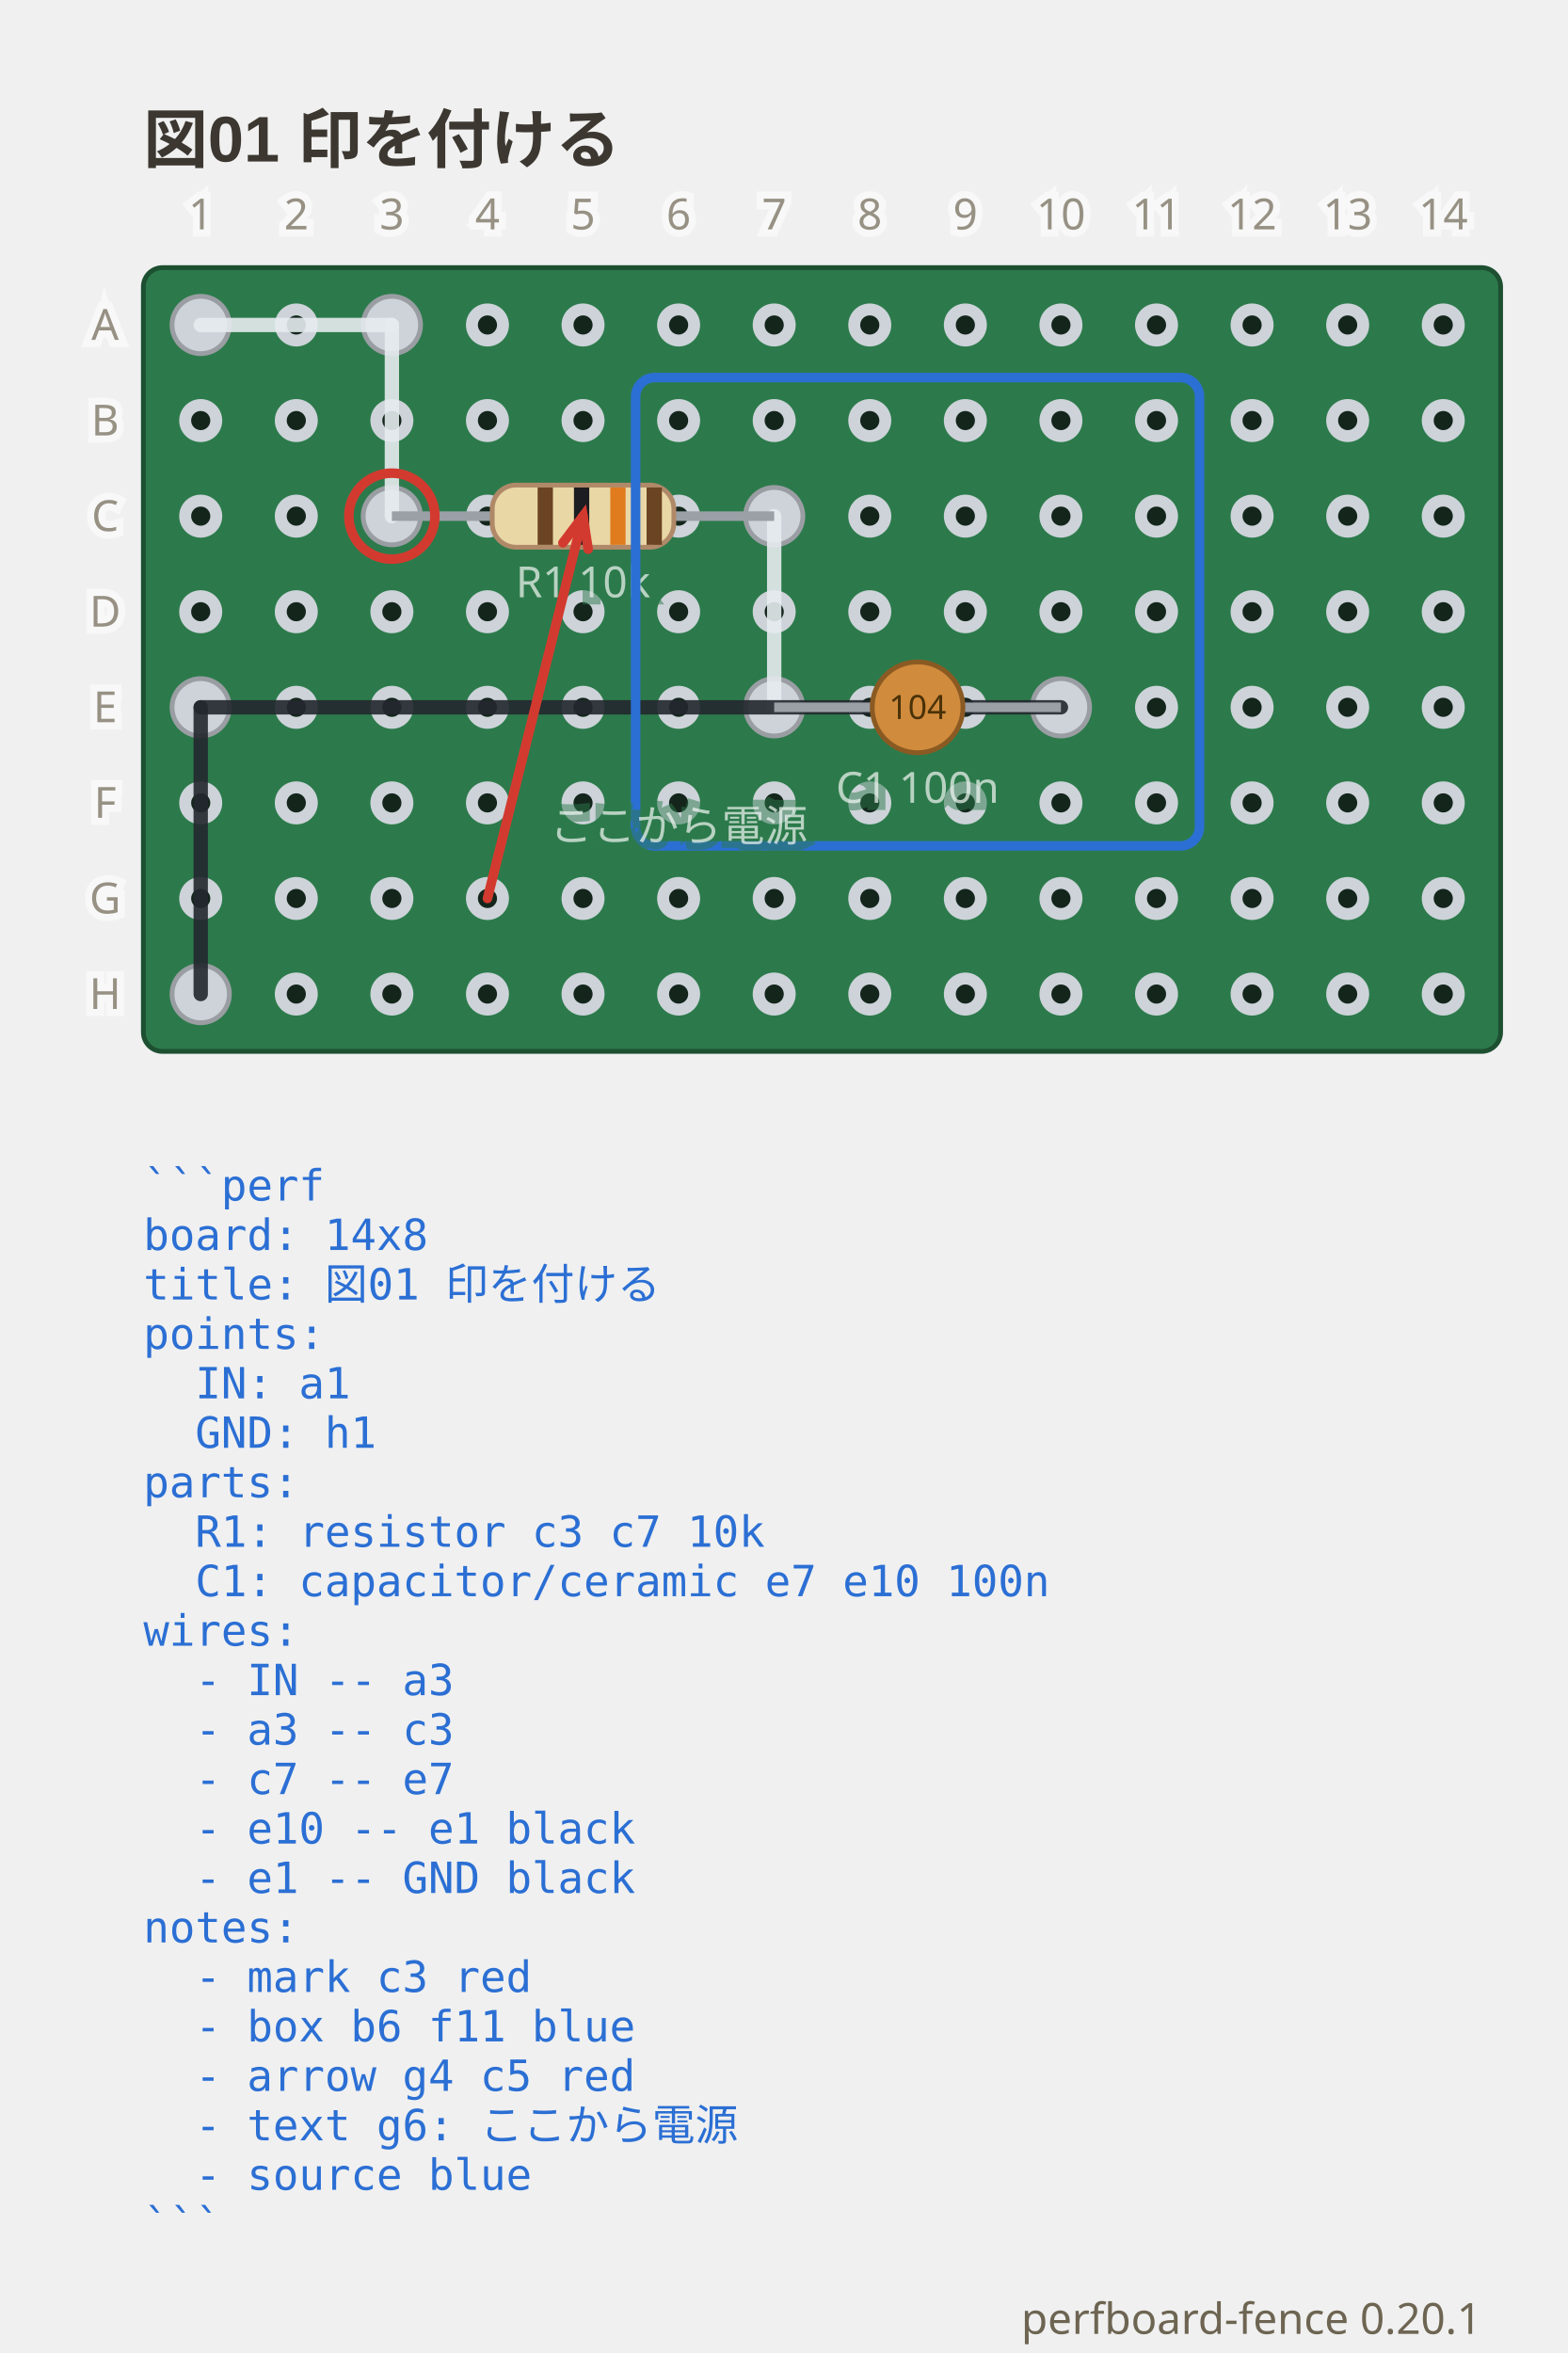
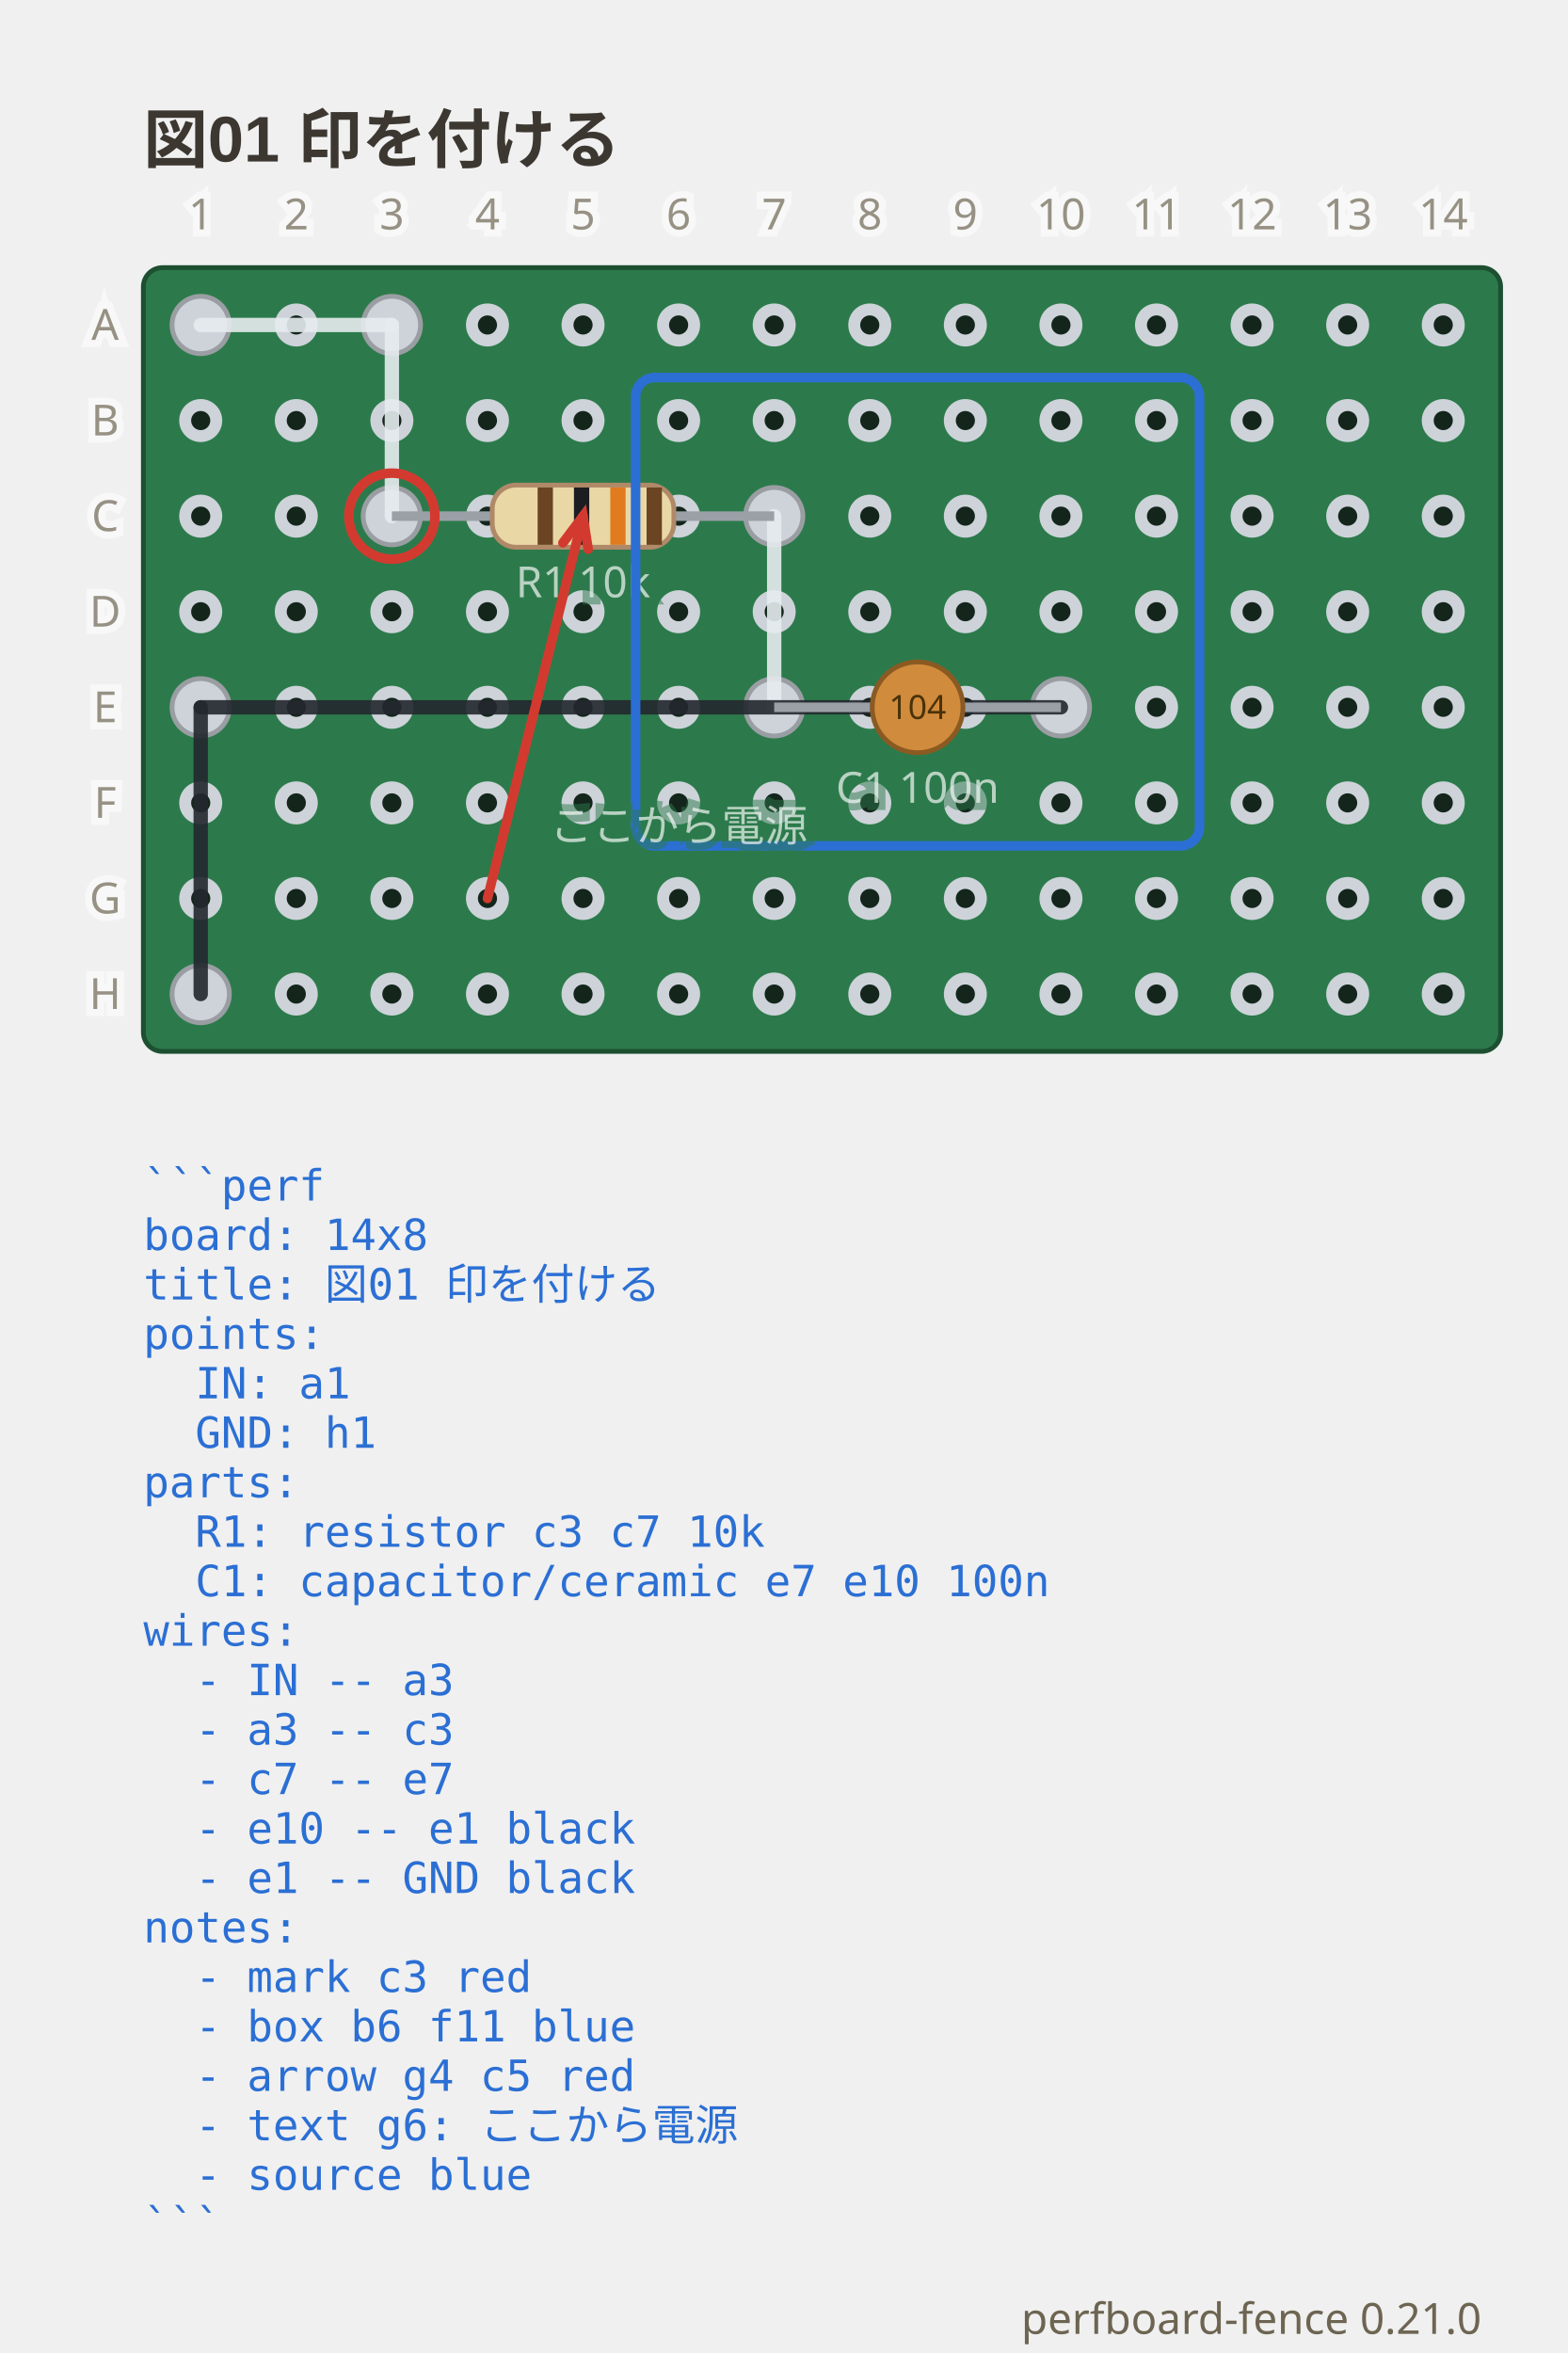
- <svg xmlns="http://www.w3.org/2000/svg" viewBox="0 0 328 492.35" width="328" height="492.35" data-perfboard-fence="0.20.1" role="img">
+ <svg xmlns="http://www.w3.org/2000/svg" viewBox="0 0 328 492.35" width="328" height="492.35" data-perfboard-fence="0.21.0" role="img">
  <text x="30" y="34" text-anchor="start" font-family="'Segoe UI', 'Helvetica Neue', Arial, 'Noto Sans', 'Hiragino Sans', 'Yu Gothic UI', 'Noto Sans CJK JP', sans-serif" fill="#3c3730" font-size="13.5" font-weight="600">図01 印を付ける</text>
  <rect x="30" y="56" width="284" height="164" rx="4" fill="#2c7a4b" stroke="#1d4f31" stroke-width="1" />
  <circle cx="42" cy="68" r="3.25" fill="#14261c" stroke="#cdd3d9" stroke-width="2.5" />
  <circle cx="62" cy="68" r="3.25" fill="#14261c" stroke="#cdd3d9" stroke-width="2.5" />
  <circle cx="82" cy="68" r="3.25" fill="#14261c" stroke="#cdd3d9" stroke-width="2.5" />
  <circle cx="102" cy="68" r="3.25" fill="#14261c" stroke="#cdd3d9" stroke-width="2.5" />
  <circle cx="122" cy="68" r="3.25" fill="#14261c" stroke="#cdd3d9" stroke-width="2.5" />
  <circle cx="142" cy="68" r="3.25" fill="#14261c" stroke="#cdd3d9" stroke-width="2.5" />
  <circle cx="162" cy="68" r="3.25" fill="#14261c" stroke="#cdd3d9" stroke-width="2.5" />
  <circle cx="182" cy="68" r="3.25" fill="#14261c" stroke="#cdd3d9" stroke-width="2.5" />
  <circle cx="202" cy="68" r="3.25" fill="#14261c" stroke="#cdd3d9" stroke-width="2.5" />
  <circle cx="222" cy="68" r="3.25" fill="#14261c" stroke="#cdd3d9" stroke-width="2.5" />
  <circle cx="242" cy="68" r="3.25" fill="#14261c" stroke="#cdd3d9" stroke-width="2.5" />
  <circle cx="262" cy="68" r="3.25" fill="#14261c" stroke="#cdd3d9" stroke-width="2.5" />
  <circle cx="282" cy="68" r="3.25" fill="#14261c" stroke="#cdd3d9" stroke-width="2.5" />
  <circle cx="302" cy="68" r="3.25" fill="#14261c" stroke="#cdd3d9" stroke-width="2.5" />
  <circle cx="42" cy="88" r="3.25" fill="#14261c" stroke="#cdd3d9" stroke-width="2.5" />
  <circle cx="62" cy="88" r="3.25" fill="#14261c" stroke="#cdd3d9" stroke-width="2.5" />
  <circle cx="82" cy="88" r="3.25" fill="#14261c" stroke="#cdd3d9" stroke-width="2.5" />
  <circle cx="102" cy="88" r="3.25" fill="#14261c" stroke="#cdd3d9" stroke-width="2.5" />
  <circle cx="122" cy="88" r="3.25" fill="#14261c" stroke="#cdd3d9" stroke-width="2.5" />
  <circle cx="142" cy="88" r="3.25" fill="#14261c" stroke="#cdd3d9" stroke-width="2.5" />
  <circle cx="162" cy="88" r="3.25" fill="#14261c" stroke="#cdd3d9" stroke-width="2.5" />
  <circle cx="182" cy="88" r="3.25" fill="#14261c" stroke="#cdd3d9" stroke-width="2.5" />
  <circle cx="202" cy="88" r="3.25" fill="#14261c" stroke="#cdd3d9" stroke-width="2.5" />
  <circle cx="222" cy="88" r="3.25" fill="#14261c" stroke="#cdd3d9" stroke-width="2.5" />
  <circle cx="242" cy="88" r="3.25" fill="#14261c" stroke="#cdd3d9" stroke-width="2.5" />
  <circle cx="262" cy="88" r="3.25" fill="#14261c" stroke="#cdd3d9" stroke-width="2.5" />
  <circle cx="282" cy="88" r="3.25" fill="#14261c" stroke="#cdd3d9" stroke-width="2.5" />
  <circle cx="302" cy="88" r="3.25" fill="#14261c" stroke="#cdd3d9" stroke-width="2.5" />
  <circle cx="42" cy="108" r="3.25" fill="#14261c" stroke="#cdd3d9" stroke-width="2.5" />
  <circle cx="62" cy="108" r="3.25" fill="#14261c" stroke="#cdd3d9" stroke-width="2.5" />
  <circle cx="82" cy="108" r="3.25" fill="#14261c" stroke="#cdd3d9" stroke-width="2.5" />
  <circle cx="102" cy="108" r="3.25" fill="#14261c" stroke="#cdd3d9" stroke-width="2.5" />
  <circle cx="122" cy="108" r="3.25" fill="#14261c" stroke="#cdd3d9" stroke-width="2.5" />
  <circle cx="142" cy="108" r="3.25" fill="#14261c" stroke="#cdd3d9" stroke-width="2.5" />
  <circle cx="162" cy="108" r="3.25" fill="#14261c" stroke="#cdd3d9" stroke-width="2.5" />
  <circle cx="182" cy="108" r="3.25" fill="#14261c" stroke="#cdd3d9" stroke-width="2.5" />
  <circle cx="202" cy="108" r="3.25" fill="#14261c" stroke="#cdd3d9" stroke-width="2.5" />
  <circle cx="222" cy="108" r="3.25" fill="#14261c" stroke="#cdd3d9" stroke-width="2.5" />
  <circle cx="242" cy="108" r="3.25" fill="#14261c" stroke="#cdd3d9" stroke-width="2.5" />
  <circle cx="262" cy="108" r="3.25" fill="#14261c" stroke="#cdd3d9" stroke-width="2.5" />
  <circle cx="282" cy="108" r="3.25" fill="#14261c" stroke="#cdd3d9" stroke-width="2.5" />
  <circle cx="302" cy="108" r="3.25" fill="#14261c" stroke="#cdd3d9" stroke-width="2.5" />
  <circle cx="42" cy="128" r="3.25" fill="#14261c" stroke="#cdd3d9" stroke-width="2.5" />
  <circle cx="62" cy="128" r="3.25" fill="#14261c" stroke="#cdd3d9" stroke-width="2.5" />
  <circle cx="82" cy="128" r="3.25" fill="#14261c" stroke="#cdd3d9" stroke-width="2.5" />
  <circle cx="102" cy="128" r="3.25" fill="#14261c" stroke="#cdd3d9" stroke-width="2.5" />
  <circle cx="122" cy="128" r="3.25" fill="#14261c" stroke="#cdd3d9" stroke-width="2.5" />
  <circle cx="142" cy="128" r="3.25" fill="#14261c" stroke="#cdd3d9" stroke-width="2.5" />
  <circle cx="162" cy="128" r="3.25" fill="#14261c" stroke="#cdd3d9" stroke-width="2.5" />
  <circle cx="182" cy="128" r="3.25" fill="#14261c" stroke="#cdd3d9" stroke-width="2.5" />
  <circle cx="202" cy="128" r="3.25" fill="#14261c" stroke="#cdd3d9" stroke-width="2.5" />
  <circle cx="222" cy="128" r="3.25" fill="#14261c" stroke="#cdd3d9" stroke-width="2.5" />
  <circle cx="242" cy="128" r="3.25" fill="#14261c" stroke="#cdd3d9" stroke-width="2.5" />
  <circle cx="262" cy="128" r="3.25" fill="#14261c" stroke="#cdd3d9" stroke-width="2.5" />
  <circle cx="282" cy="128" r="3.25" fill="#14261c" stroke="#cdd3d9" stroke-width="2.5" />
  <circle cx="302" cy="128" r="3.25" fill="#14261c" stroke="#cdd3d9" stroke-width="2.5" />
  <circle cx="42" cy="148" r="3.25" fill="#14261c" stroke="#cdd3d9" stroke-width="2.5" />
  <circle cx="62" cy="148" r="3.25" fill="#14261c" stroke="#cdd3d9" stroke-width="2.5" />
  <circle cx="82" cy="148" r="3.25" fill="#14261c" stroke="#cdd3d9" stroke-width="2.5" />
  <circle cx="102" cy="148" r="3.25" fill="#14261c" stroke="#cdd3d9" stroke-width="2.5" />
  <circle cx="122" cy="148" r="3.25" fill="#14261c" stroke="#cdd3d9" stroke-width="2.5" />
  <circle cx="142" cy="148" r="3.25" fill="#14261c" stroke="#cdd3d9" stroke-width="2.5" />
  <circle cx="162" cy="148" r="3.25" fill="#14261c" stroke="#cdd3d9" stroke-width="2.5" />
  <circle cx="182" cy="148" r="3.25" fill="#14261c" stroke="#cdd3d9" stroke-width="2.5" />
  <circle cx="202" cy="148" r="3.25" fill="#14261c" stroke="#cdd3d9" stroke-width="2.5" />
  <circle cx="222" cy="148" r="3.25" fill="#14261c" stroke="#cdd3d9" stroke-width="2.5" />
  <circle cx="242" cy="148" r="3.25" fill="#14261c" stroke="#cdd3d9" stroke-width="2.5" />
  <circle cx="262" cy="148" r="3.25" fill="#14261c" stroke="#cdd3d9" stroke-width="2.5" />
  <circle cx="282" cy="148" r="3.25" fill="#14261c" stroke="#cdd3d9" stroke-width="2.5" />
  <circle cx="302" cy="148" r="3.25" fill="#14261c" stroke="#cdd3d9" stroke-width="2.5" />
  <circle cx="42" cy="168" r="3.25" fill="#14261c" stroke="#cdd3d9" stroke-width="2.5" />
  <circle cx="62" cy="168" r="3.25" fill="#14261c" stroke="#cdd3d9" stroke-width="2.5" />
  <circle cx="82" cy="168" r="3.25" fill="#14261c" stroke="#cdd3d9" stroke-width="2.5" />
  <circle cx="102" cy="168" r="3.25" fill="#14261c" stroke="#cdd3d9" stroke-width="2.5" />
  <circle cx="122" cy="168" r="3.25" fill="#14261c" stroke="#cdd3d9" stroke-width="2.5" />
  <circle cx="142" cy="168" r="3.25" fill="#14261c" stroke="#cdd3d9" stroke-width="2.5" />
  <circle cx="162" cy="168" r="3.25" fill="#14261c" stroke="#cdd3d9" stroke-width="2.5" />
  <circle cx="182" cy="168" r="3.25" fill="#14261c" stroke="#cdd3d9" stroke-width="2.5" />
  <circle cx="202" cy="168" r="3.25" fill="#14261c" stroke="#cdd3d9" stroke-width="2.5" />
  <circle cx="222" cy="168" r="3.25" fill="#14261c" stroke="#cdd3d9" stroke-width="2.5" />
  <circle cx="242" cy="168" r="3.25" fill="#14261c" stroke="#cdd3d9" stroke-width="2.5" />
  <circle cx="262" cy="168" r="3.25" fill="#14261c" stroke="#cdd3d9" stroke-width="2.5" />
  <circle cx="282" cy="168" r="3.25" fill="#14261c" stroke="#cdd3d9" stroke-width="2.5" />
  <circle cx="302" cy="168" r="3.25" fill="#14261c" stroke="#cdd3d9" stroke-width="2.5" />
  <circle cx="42" cy="188" r="3.25" fill="#14261c" stroke="#cdd3d9" stroke-width="2.5" />
  <circle cx="62" cy="188" r="3.25" fill="#14261c" stroke="#cdd3d9" stroke-width="2.5" />
  <circle cx="82" cy="188" r="3.25" fill="#14261c" stroke="#cdd3d9" stroke-width="2.5" />
  <circle cx="102" cy="188" r="3.25" fill="#14261c" stroke="#cdd3d9" stroke-width="2.5" />
  <circle cx="122" cy="188" r="3.25" fill="#14261c" stroke="#cdd3d9" stroke-width="2.5" />
  <circle cx="142" cy="188" r="3.25" fill="#14261c" stroke="#cdd3d9" stroke-width="2.5" />
  <circle cx="162" cy="188" r="3.25" fill="#14261c" stroke="#cdd3d9" stroke-width="2.5" />
  <circle cx="182" cy="188" r="3.25" fill="#14261c" stroke="#cdd3d9" stroke-width="2.5" />
  <circle cx="202" cy="188" r="3.25" fill="#14261c" stroke="#cdd3d9" stroke-width="2.5" />
  <circle cx="222" cy="188" r="3.25" fill="#14261c" stroke="#cdd3d9" stroke-width="2.5" />
  <circle cx="242" cy="188" r="3.25" fill="#14261c" stroke="#cdd3d9" stroke-width="2.5" />
  <circle cx="262" cy="188" r="3.25" fill="#14261c" stroke="#cdd3d9" stroke-width="2.5" />
  <circle cx="282" cy="188" r="3.25" fill="#14261c" stroke="#cdd3d9" stroke-width="2.5" />
  <circle cx="302" cy="188" r="3.25" fill="#14261c" stroke="#cdd3d9" stroke-width="2.5" />
  <circle cx="42" cy="208" r="3.25" fill="#14261c" stroke="#cdd3d9" stroke-width="2.5" />
  <circle cx="62" cy="208" r="3.25" fill="#14261c" stroke="#cdd3d9" stroke-width="2.5" />
  <circle cx="82" cy="208" r="3.25" fill="#14261c" stroke="#cdd3d9" stroke-width="2.5" />
  <circle cx="102" cy="208" r="3.25" fill="#14261c" stroke="#cdd3d9" stroke-width="2.5" />
  <circle cx="122" cy="208" r="3.25" fill="#14261c" stroke="#cdd3d9" stroke-width="2.5" />
  <circle cx="142" cy="208" r="3.25" fill="#14261c" stroke="#cdd3d9" stroke-width="2.5" />
  <circle cx="162" cy="208" r="3.25" fill="#14261c" stroke="#cdd3d9" stroke-width="2.5" />
  <circle cx="182" cy="208" r="3.25" fill="#14261c" stroke="#cdd3d9" stroke-width="2.5" />
  <circle cx="202" cy="208" r="3.25" fill="#14261c" stroke="#cdd3d9" stroke-width="2.5" />
  <circle cx="222" cy="208" r="3.25" fill="#14261c" stroke="#cdd3d9" stroke-width="2.5" />
  <circle cx="242" cy="208" r="3.25" fill="#14261c" stroke="#cdd3d9" stroke-width="2.5" />
  <circle cx="262" cy="208" r="3.25" fill="#14261c" stroke="#cdd3d9" stroke-width="2.5" />
  <circle cx="282" cy="208" r="3.25" fill="#14261c" stroke="#cdd3d9" stroke-width="2.5" />
  <circle cx="302" cy="208" r="3.25" fill="#14261c" stroke="#cdd3d9" stroke-width="2.5" />
  <circle cx="82" cy="108" r="6" fill="#cdd3d9" stroke="#9a9ea3" stroke-width="1" />
  <circle cx="162" cy="108" r="6" fill="#cdd3d9" stroke="#9a9ea3" stroke-width="1" />
  <circle cx="162" cy="148" r="6" fill="#cdd3d9" stroke="#9a9ea3" stroke-width="1" />
  <circle cx="222" cy="148" r="6" fill="#cdd3d9" stroke="#9a9ea3" stroke-width="1" />
  <circle cx="42" cy="68" r="6" fill="#cdd3d9" stroke="#9a9ea3" stroke-width="1" />
  <circle cx="82" cy="68" r="6" fill="#cdd3d9" stroke="#9a9ea3" stroke-width="1" />
  <circle cx="42" cy="148" r="6" fill="#cdd3d9" stroke="#9a9ea3" stroke-width="1" />
  <circle cx="42" cy="208" r="6" fill="#cdd3d9" stroke="#9a9ea3" stroke-width="1" />
  <line x1="42" y1="68" x2="82" y2="68" stroke="#e6ebef" stroke-width="3" stroke-linecap="round" stroke-opacity="0.9" />
  <line x1="82" y1="68" x2="82" y2="108" stroke="#e6ebef" stroke-width="3" stroke-linecap="round" stroke-opacity="0.9" />
  <line x1="162" y1="108" x2="162" y2="148" stroke="#e6ebef" stroke-width="3" stroke-linecap="round" stroke-opacity="0.9" />
  <line x1="222" y1="148" x2="42" y2="148" stroke="#23272e" stroke-width="3" stroke-linecap="round" stroke-opacity="0.9" />
  <line x1="42" y1="148" x2="42" y2="208" stroke="#23272e" stroke-width="3" stroke-linecap="round" stroke-opacity="0.9" />
  <line x1="82" y1="108" x2="162" y2="108" stroke="#9aa0a6" stroke-width="2" />
  <g transform="translate(122 108) rotate(0)">
    <rect x="-19" y="-6.5" width="38" height="13" rx="5" fill="#e9d8a6" stroke="#b08968" />
    <rect x="-9.5" y="-6" width="3.2" height="12" fill="#6b4423" />
    <rect x="-1.9" y="-6" width="3.2" height="12" fill="#1b1d21" />
    <rect x="5.7" y="-6" width="3.2" height="12" fill="#e07b1e" />
    <rect x="13.3" y="-6" width="3.2" height="12" fill="#6b4423" />
  </g>
  <text x="122" y="124.98" text-anchor="middle" font-family="ui-sans-serif, system-ui, sans-serif" stroke="#2c7a4b" stroke-width="3" fill="#2c7a4b" font-size="9" opacity="0.5" aria-hidden="true">R1 10k</text>
  <text x="122" y="124.98" text-anchor="middle" font-family="ui-sans-serif, system-ui, sans-serif" fill="#f4f8f5" font-size="9" opacity="0.7">R1 10k</text>
  <line x1="162" y1="148" x2="222" y2="148" stroke="#9aa0a6" stroke-width="2" />
  <g transform="translate(192 148) rotate(0)">
    <circle cx="0" cy="0" r="9.5" fill="#d18b3c" stroke="#8a5a22" />
    <text x="0" y="2.45" text-anchor="middle" font-family="ui-sans-serif, system-ui, sans-serif" font-size="7" fill="#4a3208">104</text>
  </g>
  <text x="192" y="167.98" text-anchor="middle" font-family="ui-sans-serif, system-ui, sans-serif" stroke="#2c7a4b" stroke-width="3" fill="#2c7a4b" font-size="9" opacity="0.5" aria-hidden="true">C1 100n</text>
  <text x="192" y="167.98" text-anchor="middle" font-family="ui-sans-serif, system-ui, sans-serif" fill="#f4f8f5" font-size="9" opacity="0.7">C1 100n</text>
  <text x="22" y="68" text-anchor="middle" font-family="ui-sans-serif, system-ui, sans-serif" stroke="#ffffff" stroke-width="3" fill="#ffffff" font-size="9" dominant-baseline="middle" opacity="0.5" aria-hidden="true">A</text>
  <text x="22" y="68" text-anchor="middle" font-family="ui-sans-serif, system-ui, sans-serif" fill="#6d6552" font-size="9" dominant-baseline="middle" opacity="0.7">A</text>
  <text x="22" y="88" text-anchor="middle" font-family="ui-sans-serif, system-ui, sans-serif" stroke="#ffffff" stroke-width="3" fill="#ffffff" font-size="9" dominant-baseline="middle" opacity="0.5" aria-hidden="true">B</text>
  <text x="22" y="88" text-anchor="middle" font-family="ui-sans-serif, system-ui, sans-serif" fill="#6d6552" font-size="9" dominant-baseline="middle" opacity="0.7">B</text>
  <text x="22" y="108" text-anchor="middle" font-family="ui-sans-serif, system-ui, sans-serif" stroke="#ffffff" stroke-width="3" fill="#ffffff" font-size="9" dominant-baseline="middle" opacity="0.5" aria-hidden="true">C</text>
  <text x="22" y="108" text-anchor="middle" font-family="ui-sans-serif, system-ui, sans-serif" fill="#6d6552" font-size="9" dominant-baseline="middle" opacity="0.7">C</text>
  <text x="22" y="128" text-anchor="middle" font-family="ui-sans-serif, system-ui, sans-serif" stroke="#ffffff" stroke-width="3" fill="#ffffff" font-size="9" dominant-baseline="middle" opacity="0.5" aria-hidden="true">D</text>
  <text x="22" y="128" text-anchor="middle" font-family="ui-sans-serif, system-ui, sans-serif" fill="#6d6552" font-size="9" dominant-baseline="middle" opacity="0.7">D</text>
  <text x="22" y="148" text-anchor="middle" font-family="ui-sans-serif, system-ui, sans-serif" stroke="#ffffff" stroke-width="3" fill="#ffffff" font-size="9" dominant-baseline="middle" opacity="0.5" aria-hidden="true">E</text>
  <text x="22" y="148" text-anchor="middle" font-family="ui-sans-serif, system-ui, sans-serif" fill="#6d6552" font-size="9" dominant-baseline="middle" opacity="0.7">E</text>
  <text x="22" y="168" text-anchor="middle" font-family="ui-sans-serif, system-ui, sans-serif" stroke="#ffffff" stroke-width="3" fill="#ffffff" font-size="9" dominant-baseline="middle" opacity="0.5" aria-hidden="true">F</text>
  <text x="22" y="168" text-anchor="middle" font-family="ui-sans-serif, system-ui, sans-serif" fill="#6d6552" font-size="9" dominant-baseline="middle" opacity="0.7">F</text>
  <text x="22" y="188" text-anchor="middle" font-family="ui-sans-serif, system-ui, sans-serif" stroke="#ffffff" stroke-width="3" fill="#ffffff" font-size="9" dominant-baseline="middle" opacity="0.5" aria-hidden="true">G</text>
  <text x="22" y="188" text-anchor="middle" font-family="ui-sans-serif, system-ui, sans-serif" fill="#6d6552" font-size="9" dominant-baseline="middle" opacity="0.7">G</text>
  <text x="22" y="208" text-anchor="middle" font-family="ui-sans-serif, system-ui, sans-serif" stroke="#ffffff" stroke-width="3" fill="#ffffff" font-size="9" dominant-baseline="middle" opacity="0.5" aria-hidden="true">H</text>
  <text x="22" y="208" text-anchor="middle" font-family="ui-sans-serif, system-ui, sans-serif" fill="#6d6552" font-size="9" dominant-baseline="middle" opacity="0.7">H</text>
  <text x="42" y="48" text-anchor="middle" font-family="ui-sans-serif, system-ui, sans-serif" stroke="#ffffff" stroke-width="3" fill="#ffffff" font-size="9" opacity="0.5" aria-hidden="true">1</text>
  <text x="42" y="48" text-anchor="middle" font-family="ui-sans-serif, system-ui, sans-serif" fill="#6d6552" font-size="9" opacity="0.7">1</text>
  <text x="62" y="48" text-anchor="middle" font-family="ui-sans-serif, system-ui, sans-serif" stroke="#ffffff" stroke-width="3" fill="#ffffff" font-size="9" opacity="0.5" aria-hidden="true">2</text>
  <text x="62" y="48" text-anchor="middle" font-family="ui-sans-serif, system-ui, sans-serif" fill="#6d6552" font-size="9" opacity="0.7">2</text>
  <text x="82" y="48" text-anchor="middle" font-family="ui-sans-serif, system-ui, sans-serif" stroke="#ffffff" stroke-width="3" fill="#ffffff" font-size="9" opacity="0.5" aria-hidden="true">3</text>
  <text x="82" y="48" text-anchor="middle" font-family="ui-sans-serif, system-ui, sans-serif" fill="#6d6552" font-size="9" opacity="0.7">3</text>
  <text x="102" y="48" text-anchor="middle" font-family="ui-sans-serif, system-ui, sans-serif" stroke="#ffffff" stroke-width="3" fill="#ffffff" font-size="9" opacity="0.5" aria-hidden="true">4</text>
  <text x="102" y="48" text-anchor="middle" font-family="ui-sans-serif, system-ui, sans-serif" fill="#6d6552" font-size="9" opacity="0.7">4</text>
  <text x="122" y="48" text-anchor="middle" font-family="ui-sans-serif, system-ui, sans-serif" stroke="#ffffff" stroke-width="3" fill="#ffffff" font-size="9" opacity="0.5" aria-hidden="true">5</text>
  <text x="122" y="48" text-anchor="middle" font-family="ui-sans-serif, system-ui, sans-serif" fill="#6d6552" font-size="9" opacity="0.7">5</text>
  <text x="142" y="48" text-anchor="middle" font-family="ui-sans-serif, system-ui, sans-serif" stroke="#ffffff" stroke-width="3" fill="#ffffff" font-size="9" opacity="0.5" aria-hidden="true">6</text>
  <text x="142" y="48" text-anchor="middle" font-family="ui-sans-serif, system-ui, sans-serif" fill="#6d6552" font-size="9" opacity="0.7">6</text>
  <text x="162" y="48" text-anchor="middle" font-family="ui-sans-serif, system-ui, sans-serif" stroke="#ffffff" stroke-width="3" fill="#ffffff" font-size="9" opacity="0.5" aria-hidden="true">7</text>
  <text x="162" y="48" text-anchor="middle" font-family="ui-sans-serif, system-ui, sans-serif" fill="#6d6552" font-size="9" opacity="0.7">7</text>
  <text x="182" y="48" text-anchor="middle" font-family="ui-sans-serif, system-ui, sans-serif" stroke="#ffffff" stroke-width="3" fill="#ffffff" font-size="9" opacity="0.5" aria-hidden="true">8</text>
  <text x="182" y="48" text-anchor="middle" font-family="ui-sans-serif, system-ui, sans-serif" fill="#6d6552" font-size="9" opacity="0.7">8</text>
  <text x="202" y="48" text-anchor="middle" font-family="ui-sans-serif, system-ui, sans-serif" stroke="#ffffff" stroke-width="3" fill="#ffffff" font-size="9" opacity="0.5" aria-hidden="true">9</text>
  <text x="202" y="48" text-anchor="middle" font-family="ui-sans-serif, system-ui, sans-serif" fill="#6d6552" font-size="9" opacity="0.7">9</text>
  <text x="222" y="48" text-anchor="middle" font-family="ui-sans-serif, system-ui, sans-serif" stroke="#ffffff" stroke-width="3" fill="#ffffff" font-size="9" opacity="0.5" aria-hidden="true">10</text>
  <text x="222" y="48" text-anchor="middle" font-family="ui-sans-serif, system-ui, sans-serif" fill="#6d6552" font-size="9" opacity="0.7">10</text>
  <text x="242" y="48" text-anchor="middle" font-family="ui-sans-serif, system-ui, sans-serif" stroke="#ffffff" stroke-width="3" fill="#ffffff" font-size="9" opacity="0.5" aria-hidden="true">11</text>
  <text x="242" y="48" text-anchor="middle" font-family="ui-sans-serif, system-ui, sans-serif" fill="#6d6552" font-size="9" opacity="0.7">11</text>
  <text x="262" y="48" text-anchor="middle" font-family="ui-sans-serif, system-ui, sans-serif" stroke="#ffffff" stroke-width="3" fill="#ffffff" font-size="9" opacity="0.5" aria-hidden="true">12</text>
  <text x="262" y="48" text-anchor="middle" font-family="ui-sans-serif, system-ui, sans-serif" fill="#6d6552" font-size="9" opacity="0.7">12</text>
  <text x="282" y="48" text-anchor="middle" font-family="ui-sans-serif, system-ui, sans-serif" stroke="#ffffff" stroke-width="3" fill="#ffffff" font-size="9" opacity="0.5" aria-hidden="true">13</text>
  <text x="282" y="48" text-anchor="middle" font-family="ui-sans-serif, system-ui, sans-serif" fill="#6d6552" font-size="9" opacity="0.7">13</text>
  <text x="302" y="48" text-anchor="middle" font-family="ui-sans-serif, system-ui, sans-serif" stroke="#ffffff" stroke-width="3" fill="#ffffff" font-size="9" opacity="0.5" aria-hidden="true">14</text>
  <text x="302" y="48" text-anchor="middle" font-family="ui-sans-serif, system-ui, sans-serif" fill="#6d6552" font-size="9" opacity="0.7">14</text>
  <circle cx="82" cy="108" r="9" fill="none" stroke="#d33a2f" stroke-width="2" />
  <rect x="133" y="79" width="118" height="98" rx="4" fill="none" stroke="#2b6fd4" stroke-width="2" />
  <line x1="102" y1="188" x2="122" y2="108" stroke="#d33a2f" stroke-width="2" stroke-linecap="round" />
  <polyline points="117.79,113.59 122,108 123.08,114.92" fill="none" stroke="#d33a2f" stroke-width="2" stroke-linecap="round" />
  <text x="142" y="176" text-anchor="middle" font-family="ui-sans-serif, system-ui, sans-serif" stroke="#2c7a4b" stroke-width="3" fill="#2c7a4b" font-size="9" opacity="0.5" aria-hidden="true">ここから電源</text>
  <text x="142" y="176" text-anchor="middle" font-family="ui-sans-serif, system-ui, sans-serif" fill="#f4f8f5" font-size="9" opacity="0.7">ここから電源</text>
  <text x="30" y="251.2" text-anchor="start" font-family="ui-monospace, 'DejaVu Sans Mono', 'Noto Sans Mono CJK JP', monospace" fill="#2b6fd4" font-size="9" xml:space="preserve">```perf</text>
  <text x="30" y="261.55" text-anchor="start" font-family="ui-monospace, 'DejaVu Sans Mono', 'Noto Sans Mono CJK JP', monospace" fill="#2b6fd4" font-size="9" xml:space="preserve">board: 14x8</text>
  <text x="30" y="271.9" text-anchor="start" font-family="ui-monospace, 'DejaVu Sans Mono', 'Noto Sans Mono CJK JP', monospace" fill="#2b6fd4" font-size="9" xml:space="preserve">title: 図01 印を付ける</text>
  <text x="30" y="282.25" text-anchor="start" font-family="ui-monospace, 'DejaVu Sans Mono', 'Noto Sans Mono CJK JP', monospace" fill="#2b6fd4" font-size="9" xml:space="preserve">points:</text>
  <text x="30" y="292.6" text-anchor="start" font-family="ui-monospace, 'DejaVu Sans Mono', 'Noto Sans Mono CJK JP', monospace" fill="#2b6fd4" font-size="9" xml:space="preserve">  IN: a1</text>
  <text x="30" y="302.95" text-anchor="start" font-family="ui-monospace, 'DejaVu Sans Mono', 'Noto Sans Mono CJK JP', monospace" fill="#2b6fd4" font-size="9" xml:space="preserve">  GND: h1</text>
  <text x="30" y="313.3" text-anchor="start" font-family="ui-monospace, 'DejaVu Sans Mono', 'Noto Sans Mono CJK JP', monospace" fill="#2b6fd4" font-size="9" xml:space="preserve">parts:</text>
  <text x="30" y="323.65" text-anchor="start" font-family="ui-monospace, 'DejaVu Sans Mono', 'Noto Sans Mono CJK JP', monospace" fill="#2b6fd4" font-size="9" xml:space="preserve">  R1: resistor c3 c7 10k</text>
  <text x="30" y="334" text-anchor="start" font-family="ui-monospace, 'DejaVu Sans Mono', 'Noto Sans Mono CJK JP', monospace" fill="#2b6fd4" font-size="9" xml:space="preserve">  C1: capacitor/ceramic e7 e10 100n</text>
  <text x="30" y="344.35" text-anchor="start" font-family="ui-monospace, 'DejaVu Sans Mono', 'Noto Sans Mono CJK JP', monospace" fill="#2b6fd4" font-size="9" xml:space="preserve">wires:</text>
  <text x="30" y="354.7" text-anchor="start" font-family="ui-monospace, 'DejaVu Sans Mono', 'Noto Sans Mono CJK JP', monospace" fill="#2b6fd4" font-size="9" xml:space="preserve">  - IN -- a3</text>
  <text x="30" y="365.05" text-anchor="start" font-family="ui-monospace, 'DejaVu Sans Mono', 'Noto Sans Mono CJK JP', monospace" fill="#2b6fd4" font-size="9" xml:space="preserve">  - a3 -- c3</text>
  <text x="30" y="375.4" text-anchor="start" font-family="ui-monospace, 'DejaVu Sans Mono', 'Noto Sans Mono CJK JP', monospace" fill="#2b6fd4" font-size="9" xml:space="preserve">  - c7 -- e7</text>
  <text x="30" y="385.75" text-anchor="start" font-family="ui-monospace, 'DejaVu Sans Mono', 'Noto Sans Mono CJK JP', monospace" fill="#2b6fd4" font-size="9" xml:space="preserve">  - e10 -- e1 black</text>
  <text x="30" y="396.1" text-anchor="start" font-family="ui-monospace, 'DejaVu Sans Mono', 'Noto Sans Mono CJK JP', monospace" fill="#2b6fd4" font-size="9" xml:space="preserve">  - e1 -- GND black</text>
  <text x="30" y="406.45" text-anchor="start" font-family="ui-monospace, 'DejaVu Sans Mono', 'Noto Sans Mono CJK JP', monospace" fill="#2b6fd4" font-size="9" xml:space="preserve">notes:</text>
  <text x="30" y="416.8" text-anchor="start" font-family="ui-monospace, 'DejaVu Sans Mono', 'Noto Sans Mono CJK JP', monospace" fill="#2b6fd4" font-size="9" xml:space="preserve">  - mark c3 red</text>
  <text x="30" y="427.15" text-anchor="start" font-family="ui-monospace, 'DejaVu Sans Mono', 'Noto Sans Mono CJK JP', monospace" fill="#2b6fd4" font-size="9" xml:space="preserve">  - box b6 f11 blue</text>
  <text x="30" y="437.5" text-anchor="start" font-family="ui-monospace, 'DejaVu Sans Mono', 'Noto Sans Mono CJK JP', monospace" fill="#2b6fd4" font-size="9" xml:space="preserve">  - arrow g4 c5 red</text>
  <text x="30" y="447.85" text-anchor="start" font-family="ui-monospace, 'DejaVu Sans Mono', 'Noto Sans Mono CJK JP', monospace" fill="#2b6fd4" font-size="9" xml:space="preserve">  - text g6: ここから電源</text>
  <text x="30" y="458.2" text-anchor="start" font-family="ui-monospace, 'DejaVu Sans Mono', 'Noto Sans Mono CJK JP', monospace" fill="#2b6fd4" font-size="9" xml:space="preserve">  - source blue</text>
  <text x="30" y="468.55" text-anchor="start" font-family="ui-monospace, 'DejaVu Sans Mono', 'Noto Sans Mono CJK JP', monospace" fill="#2b6fd4" font-size="9" xml:space="preserve">```</text>
-   <text x="310" y="488.35" text-anchor="end" font-family="ui-sans-serif, system-ui, sans-serif" fill="#6d6552" font-size="9">perfboard-fence 0.20.1</text>
+   <text x="310" y="488.35" text-anchor="end" font-family="ui-sans-serif, system-ui, sans-serif" fill="#6d6552" font-size="9">perfboard-fence 0.21.0</text>
</svg>
